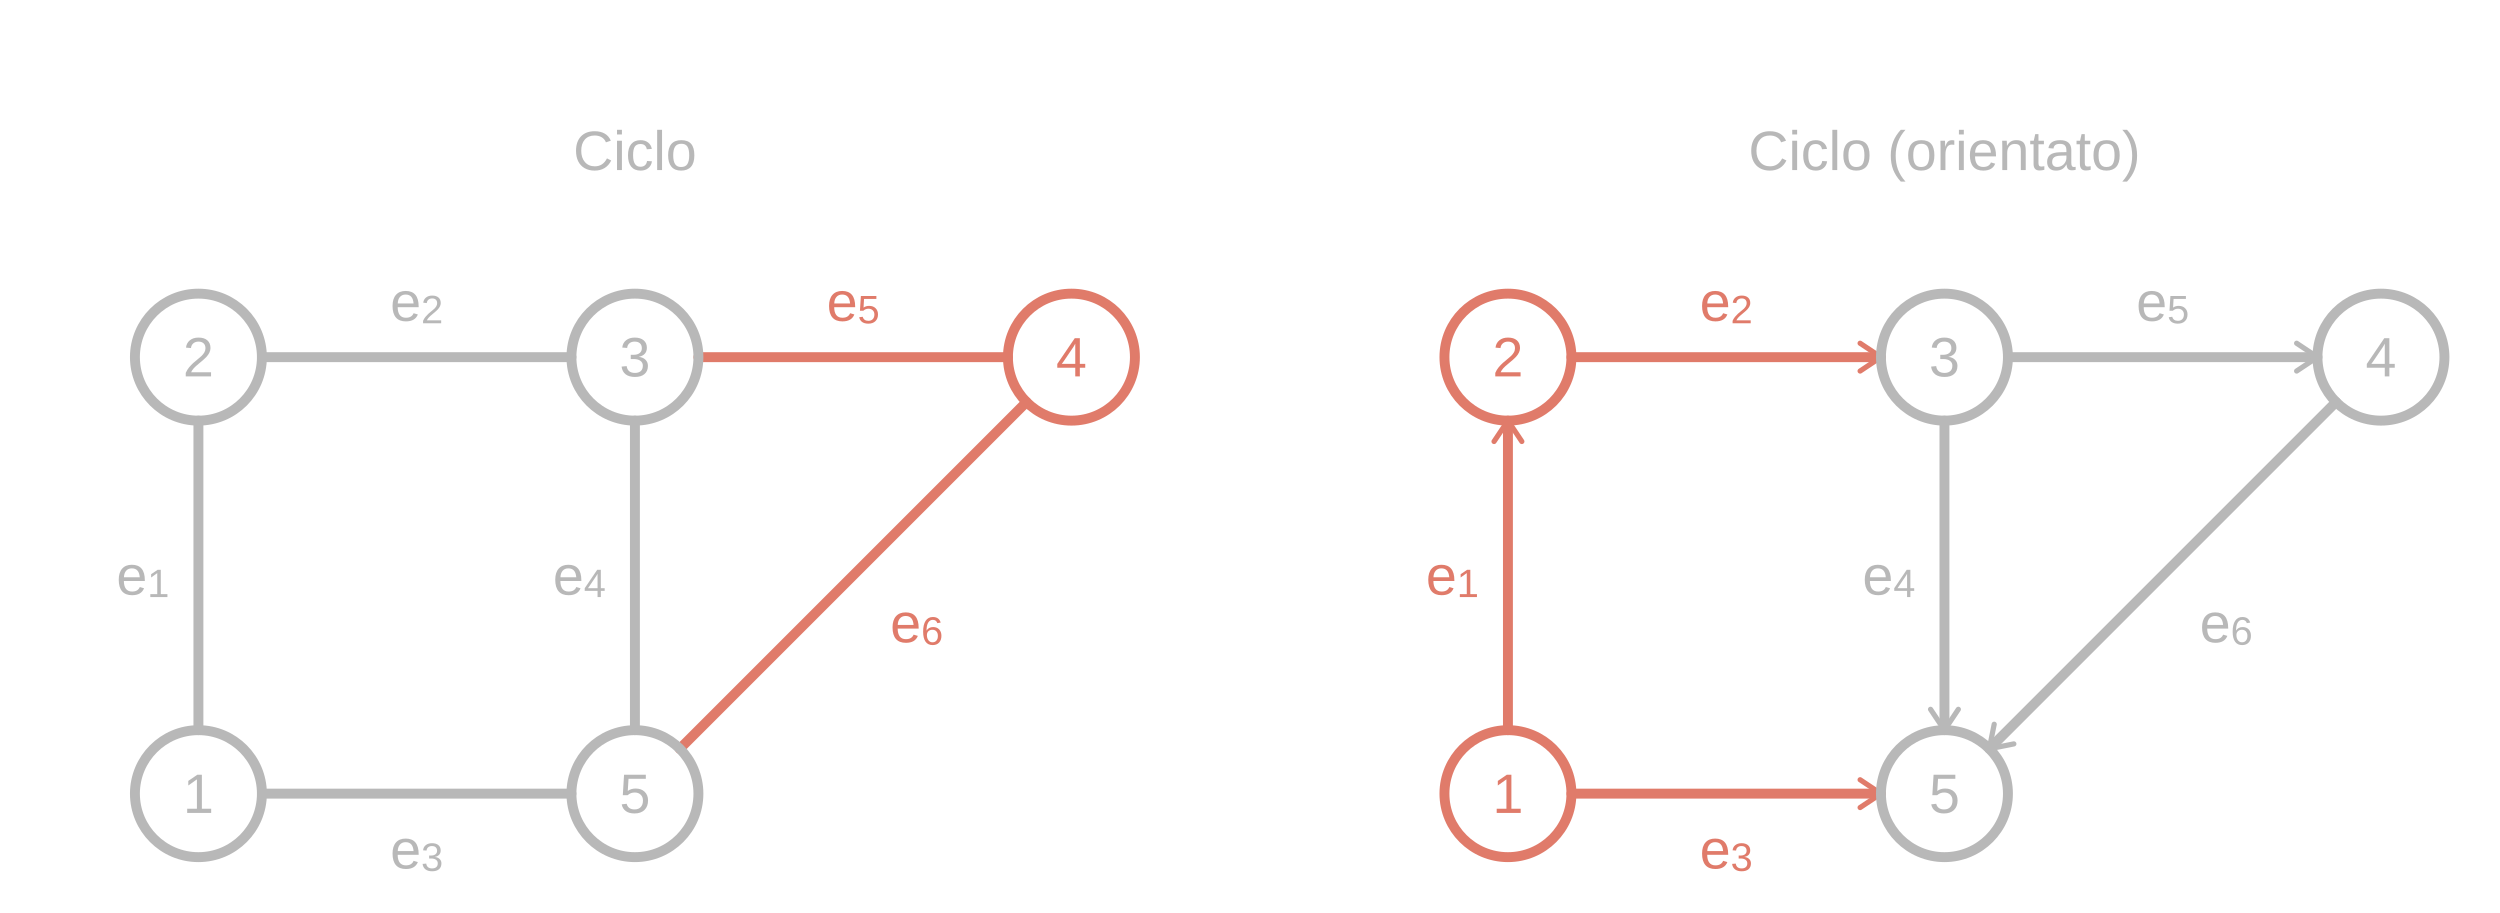
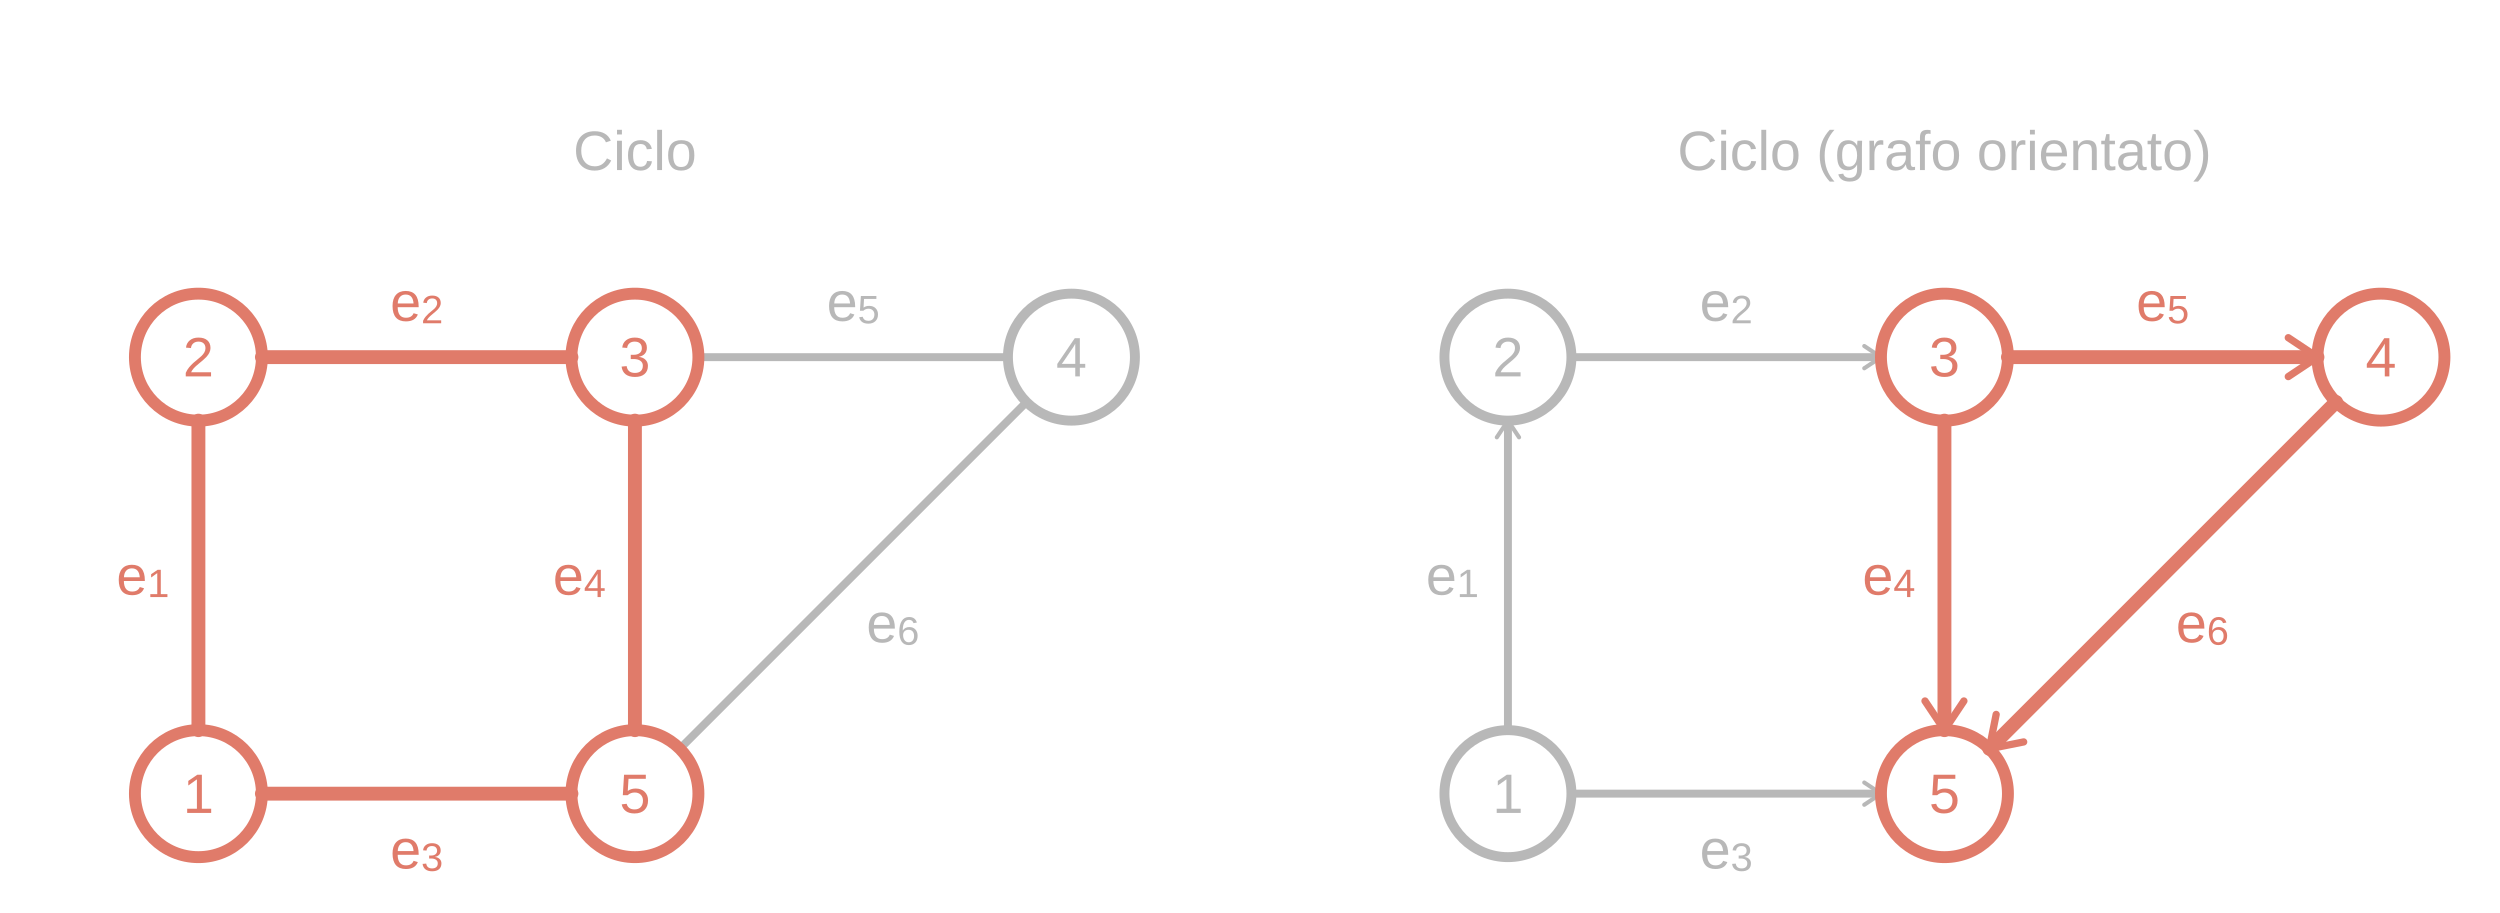
<svg xmlns="http://www.w3.org/2000/svg" width="630" height="230" viewBox="0 0 630 230">
  <style> text{font-family:"Helvetica Neue",Arial,sans-serif;fill:#b8b8b8;text-anchor:middle;dominant-baseline:central} .t{font-size:14px} .ts{font-size:12px} .th{font-size:14px;font-weight:500} </style>
  <defs>
    <marker id="arrow" viewBox="0 0 10 10" refX="8" refY="5" markerWidth="3.5" markerHeight="3.5" orient="auto-start-reverse">
      <path d="M2 1L8 5L2 9" fill="none" stroke="#b8b8b8" stroke-width="1.5" stroke-linecap="round" stroke-linejoin="round" />
    </marker>
    <marker id="arrowr" viewBox="0 0 10 10" refX="8" refY="5" markerWidth="3.5" markerHeight="3.5" orient="auto-start-reverse">
      <path d="M2 1L8 5L2 9" fill="none" stroke="#e07b6a" stroke-width="1.5" stroke-linecap="round" stroke-linejoin="round" />
    </marker>
  </defs>
-   <text class="th" x="160.0" y="38">Ciclo</text>
-   <g fill="none" stroke-width="2.5" stroke-linecap="round" stroke-linejoin="round">
-     <line x1="50.0" y1="184.0" x2="50.0" y2="106.0" stroke="#b8b8b8" />
-     <text class="t" x="36.0" y="145.0">e<tspan baseline-shift="sub" font-size="10">1</tspan>
+   <text class="th" x="160" y="38">Ciclo</text>
+   <g fill="none" stroke-linecap="round" stroke-linejoin="round">
+     <line x1="50.0" y1="184.0" x2="50.0" y2="106.0" stroke="#e07b6a" stroke-width="3.5" />
+     <text class="t" style="fill:#e07b6a" x="36.0" y="145.0">e<tspan baseline-shift="sub" font-size="10">1</tspan>
    </text>
-     <line x1="66.0" y1="90.0" x2="144.0" y2="90.0" stroke="#b8b8b8" />
-     <text class="t" x="105.0" y="76.0">e<tspan baseline-shift="sub" font-size="10">2</tspan>
+     <line x1="66.0" y1="90.0" x2="144.0" y2="90.0" stroke="#e07b6a" stroke-width="3.5" />
+     <text class="t" style="fill:#e07b6a" x="105.0" y="76.0">e<tspan baseline-shift="sub" font-size="10">2</tspan>
    </text>
-     <line x1="66.0" y1="200.0" x2="144.0" y2="200.0" stroke="#b8b8b8" />
-     <text class="t" x="105.0" y="214.0">e<tspan baseline-shift="sub" font-size="10">3</tspan>
+     <line x1="66.0" y1="200.0" x2="144.0" y2="200.0" stroke="#e07b6a" stroke-width="3.5" />
+     <text class="t" style="fill:#e07b6a" x="105.0" y="214.0">e<tspan baseline-shift="sub" font-size="10">3</tspan>
    </text>
-     <line x1="160.0" y1="106.0" x2="160.0" y2="184.0" stroke="#b8b8b8" />
-     <text class="t" x="146.0" y="145.0">e<tspan baseline-shift="sub" font-size="10">4</tspan>
+     <line x1="160.0" y1="106.0" x2="160.0" y2="184.0" stroke="#e07b6a" stroke-width="3.5" />
+     <text class="t" style="fill:#e07b6a" x="146.0" y="145.0">e<tspan baseline-shift="sub" font-size="10">4</tspan>
    </text>
-     <line x1="176.0" y1="90.0" x2="254.0" y2="90.0" stroke="#e07b6a" />
-     <text class="t" style="fill:#e07b6a" x="215.0" y="76.0">e<tspan baseline-shift="sub" font-size="10">5</tspan>
+     <line x1="176.0" y1="90.0" x2="254.0" y2="90.0" stroke="#b8b8b8" stroke-width="2" />
+     <text class="t" x="215.0" y="76.0">e<tspan baseline-shift="sub" font-size="10">5</tspan>
    </text>
-     <line x1="258.7" y1="101.3" x2="171.3" y2="188.7" stroke="#e07b6a" />
-     <text class="t" style="fill:#e07b6a" x="231.0" y="157.0">e<tspan baseline-shift="sub" font-size="10">6</tspan>
+     <line x1="258.7" y1="101.3" x2="171.3" y2="188.7" stroke="#b8b8b8" stroke-width="2" />
+     <text class="t" x="225.0" y="157.0">e<tspan baseline-shift="sub" font-size="10">6</tspan>
    </text>
  </g>
-   <circle cx="50" cy="200" r="16" fill="none" stroke="#b8b8b8" stroke-width="2.5" />
-   <text class="t" x="50" y="200">1</text>
-   <circle cx="50" cy="90" r="16" fill="none" stroke="#b8b8b8" stroke-width="2.5" />
-   <text class="t" x="50" y="90">2</text>
-   <circle cx="160" cy="90" r="16" fill="none" stroke="#b8b8b8" stroke-width="2.5" />
-   <text class="t" x="160" y="90">3</text>
-   <circle cx="270" cy="90" r="16" fill="none" stroke="#e07b6a" stroke-width="2.5" />
-   <text class="t" style="fill:#e07b6a" x="270" y="90">4</text>
-   <circle cx="160" cy="200" r="16" fill="none" stroke="#b8b8b8" stroke-width="2.5" />
-   <text class="t" x="160" y="200">5</text>
-   <text class="th" x="490.0" y="38">Ciclo (orientato)</text>
-   <g fill="none" stroke-width="2.5" stroke-linecap="round" stroke-linejoin="round">
-     <line x1="380.0" y1="184.0" x2="380.0" y2="106.0" stroke="#e07b6a" marker-end="url(#arrowr)" />
-     <text class="t" style="fill:#e07b6a" x="366.0" y="145.0">e<tspan baseline-shift="sub" font-size="10">1</tspan>
+   <circle cx="50" cy="200" r="16" fill="none" stroke="#e07b6a" stroke-width="3" />
+   <text class="t" style="fill:#e07b6a" x="50" y="200">1</text>
+   <circle cx="50" cy="90" r="16" fill="none" stroke="#e07b6a" stroke-width="3" />
+   <text class="t" style="fill:#e07b6a" x="50" y="90">2</text>
+   <circle cx="160" cy="90" r="16" fill="none" stroke="#e07b6a" stroke-width="3" />
+   <text class="t" style="fill:#e07b6a" x="160" y="90">3</text>
+   <circle cx="270" cy="90" r="16" fill="none" stroke="#b8b8b8" stroke-width="2.5" />
+   <text class="t" x="270" y="90">4</text>
+   <circle cx="160" cy="200" r="16" fill="none" stroke="#e07b6a" stroke-width="3" />
+   <text class="t" style="fill:#e07b6a" x="160" y="200">5</text>
+   <text class="th" x="490" y="38">Ciclo (grafo orientato)</text>
+   <g fill="none" stroke-linecap="round" stroke-linejoin="round">
+     <line x1="380.0" y1="184.0" x2="380.0" y2="106.0" stroke="#b8b8b8" stroke-width="2" marker-end="url(#arrow)" />
+     <text class="t" x="366.0" y="145.0">e<tspan baseline-shift="sub" font-size="10">1</tspan>
    </text>
-     <line x1="396.0" y1="90.0" x2="474.0" y2="90.0" stroke="#e07b6a" marker-end="url(#arrowr)" />
-     <text class="t" style="fill:#e07b6a" x="435.0" y="76.0">e<tspan baseline-shift="sub" font-size="10">2</tspan>
+     <line x1="396.0" y1="90.0" x2="474.0" y2="90.0" stroke="#b8b8b8" stroke-width="2" marker-end="url(#arrow)" />
+     <text class="t" x="435.0" y="76.0">e<tspan baseline-shift="sub" font-size="10">2</tspan>
    </text>
-     <line x1="396.0" y1="200.0" x2="474.0" y2="200.0" stroke="#e07b6a" marker-end="url(#arrowr)" />
-     <text class="t" style="fill:#e07b6a" x="435.0" y="214.0">e<tspan baseline-shift="sub" font-size="10">3</tspan>
+     <line x1="396.0" y1="200.0" x2="474.0" y2="200.0" stroke="#b8b8b8" stroke-width="2" marker-end="url(#arrow)" />
+     <text class="t" x="435.0" y="214.0">e<tspan baseline-shift="sub" font-size="10">3</tspan>
    </text>
-     <line x1="490.0" y1="106.0" x2="490.0" y2="184.0" stroke="#b8b8b8" marker-end="url(#arrow)" />
-     <text class="t" x="476.0" y="145.0">e<tspan baseline-shift="sub" font-size="10">4</tspan>
+     <line x1="490.0" y1="106.0" x2="490.0" y2="184.0" stroke="#e07b6a" stroke-width="3.5" marker-end="url(#arrowr)" />
+     <text class="t" style="fill:#e07b6a" x="476.0" y="145.0">e<tspan baseline-shift="sub" font-size="10">4</tspan>
    </text>
-     <line x1="506.0" y1="90.0" x2="584.0" y2="90.0" stroke="#b8b8b8" marker-end="url(#arrow)" />
-     <text class="t" x="545.0" y="76.0">e<tspan baseline-shift="sub" font-size="10">5</tspan>
+     <line x1="506.0" y1="90.0" x2="584.0" y2="90.0" stroke="#e07b6a" stroke-width="3.5" marker-end="url(#arrowr)" />
+     <text class="t" style="fill:#e07b6a" x="545.0" y="76.0">e<tspan baseline-shift="sub" font-size="10">5</tspan>
    </text>
-     <line x1="588.7" y1="101.3" x2="501.3" y2="188.7" stroke="#b8b8b8" marker-end="url(#arrow)" />
-     <text class="t" x="561.0" y="157.0">e<tspan baseline-shift="sub" font-size="10">6</tspan>
+     <line x1="588.7" y1="101.3" x2="501.3" y2="188.7" stroke="#e07b6a" stroke-width="3.5" marker-end="url(#arrowr)" />
+     <text class="t" style="fill:#e07b6a" x="555.0" y="157.0">e<tspan baseline-shift="sub" font-size="10">6</tspan>
    </text>
  </g>
-   <circle cx="380" cy="200" r="16" fill="none" stroke="#e07b6a" stroke-width="2.5" />
-   <text class="t" style="fill:#e07b6a" x="380" y="200">1</text>
-   <circle cx="380" cy="90" r="16" fill="none" stroke="#e07b6a" stroke-width="2.5" />
-   <text class="t" style="fill:#e07b6a" x="380" y="90">2</text>
-   <circle cx="490" cy="90" r="16" fill="none" stroke="#b8b8b8" stroke-width="2.5" />
-   <text class="t" x="490" y="90">3</text>
-   <circle cx="600" cy="90" r="16" fill="none" stroke="#b8b8b8" stroke-width="2.5" />
-   <text class="t" x="600" y="90">4</text>
-   <circle cx="490" cy="200" r="16" fill="none" stroke="#b8b8b8" stroke-width="2.5" />
-   <text class="t" x="490" y="200">5</text>
+   <circle cx="380" cy="200" r="16" fill="none" stroke="#b8b8b8" stroke-width="2.5" />
+   <text class="t" x="380" y="200">1</text>
+   <circle cx="380" cy="90" r="16" fill="none" stroke="#b8b8b8" stroke-width="2.5" />
+   <text class="t" x="380" y="90">2</text>
+   <circle cx="490" cy="90" r="16" fill="none" stroke="#e07b6a" stroke-width="3" />
+   <text class="t" style="fill:#e07b6a" x="490" y="90">3</text>
+   <circle cx="600" cy="90" r="16" fill="none" stroke="#e07b6a" stroke-width="3" />
+   <text class="t" style="fill:#e07b6a" x="600" y="90">4</text>
+   <circle cx="490" cy="200" r="16" fill="none" stroke="#e07b6a" stroke-width="3" />
+   <text class="t" style="fill:#e07b6a" x="490" y="200">5</text>
</svg>
